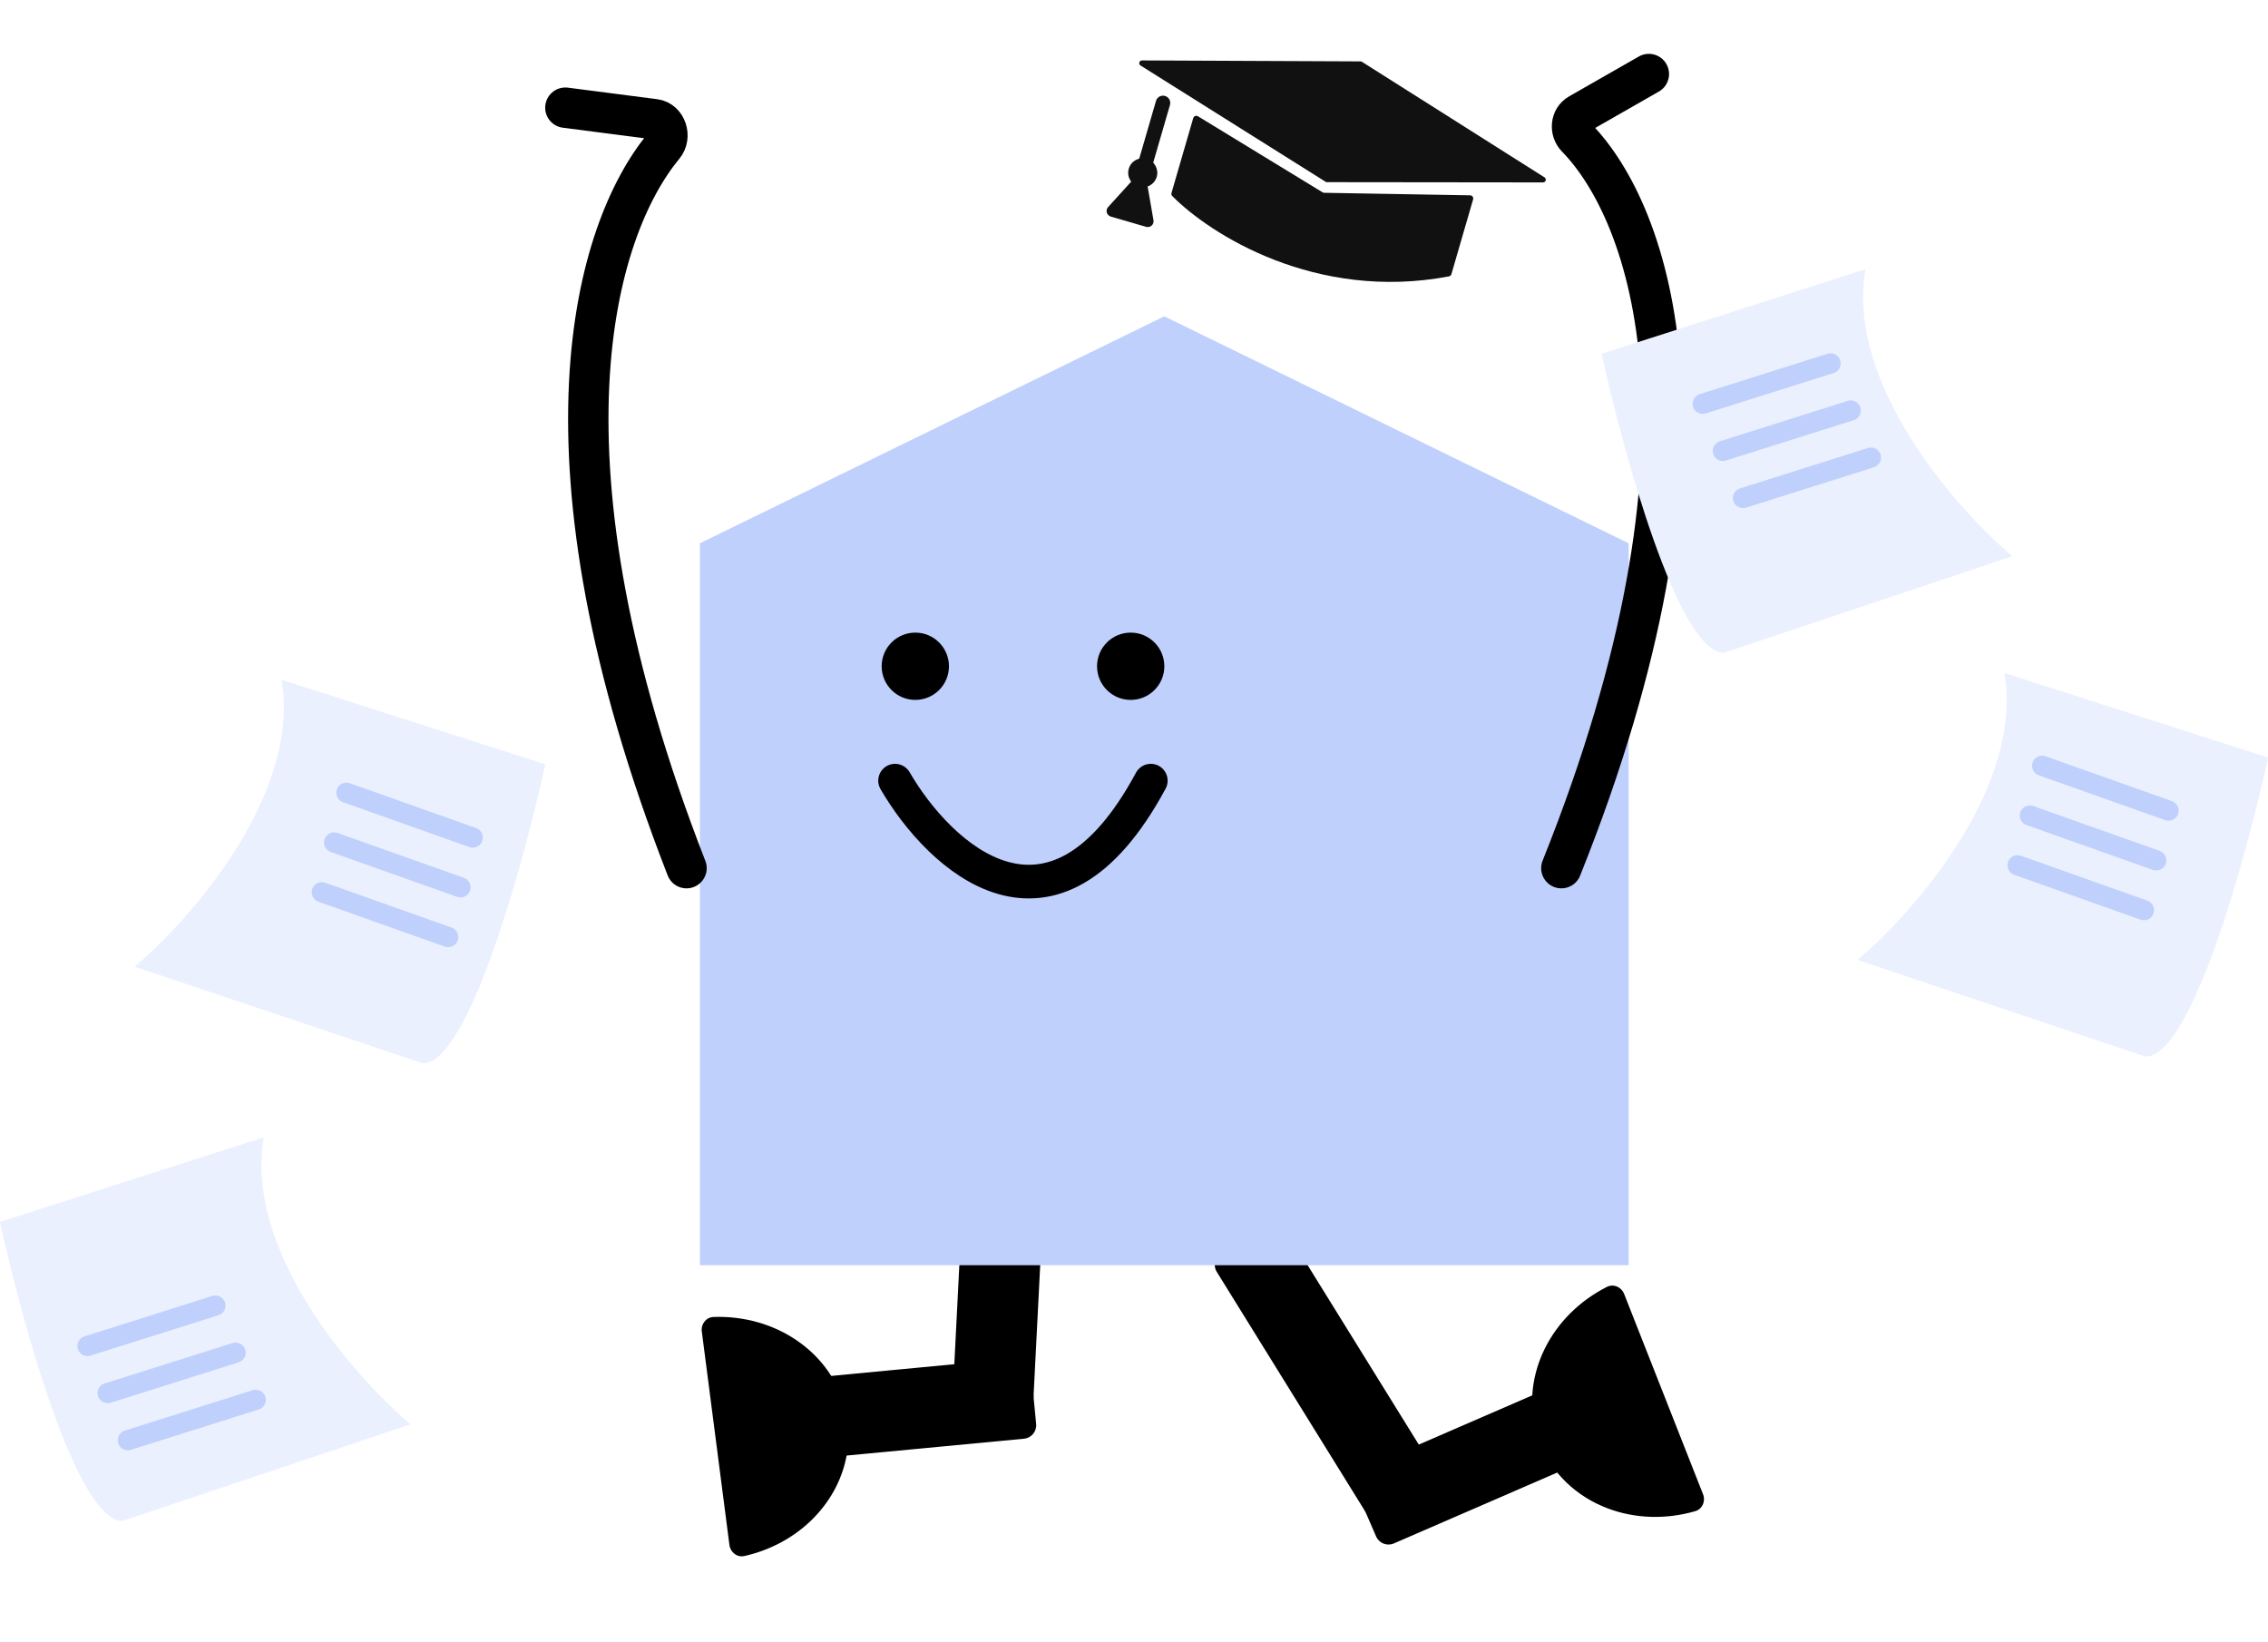
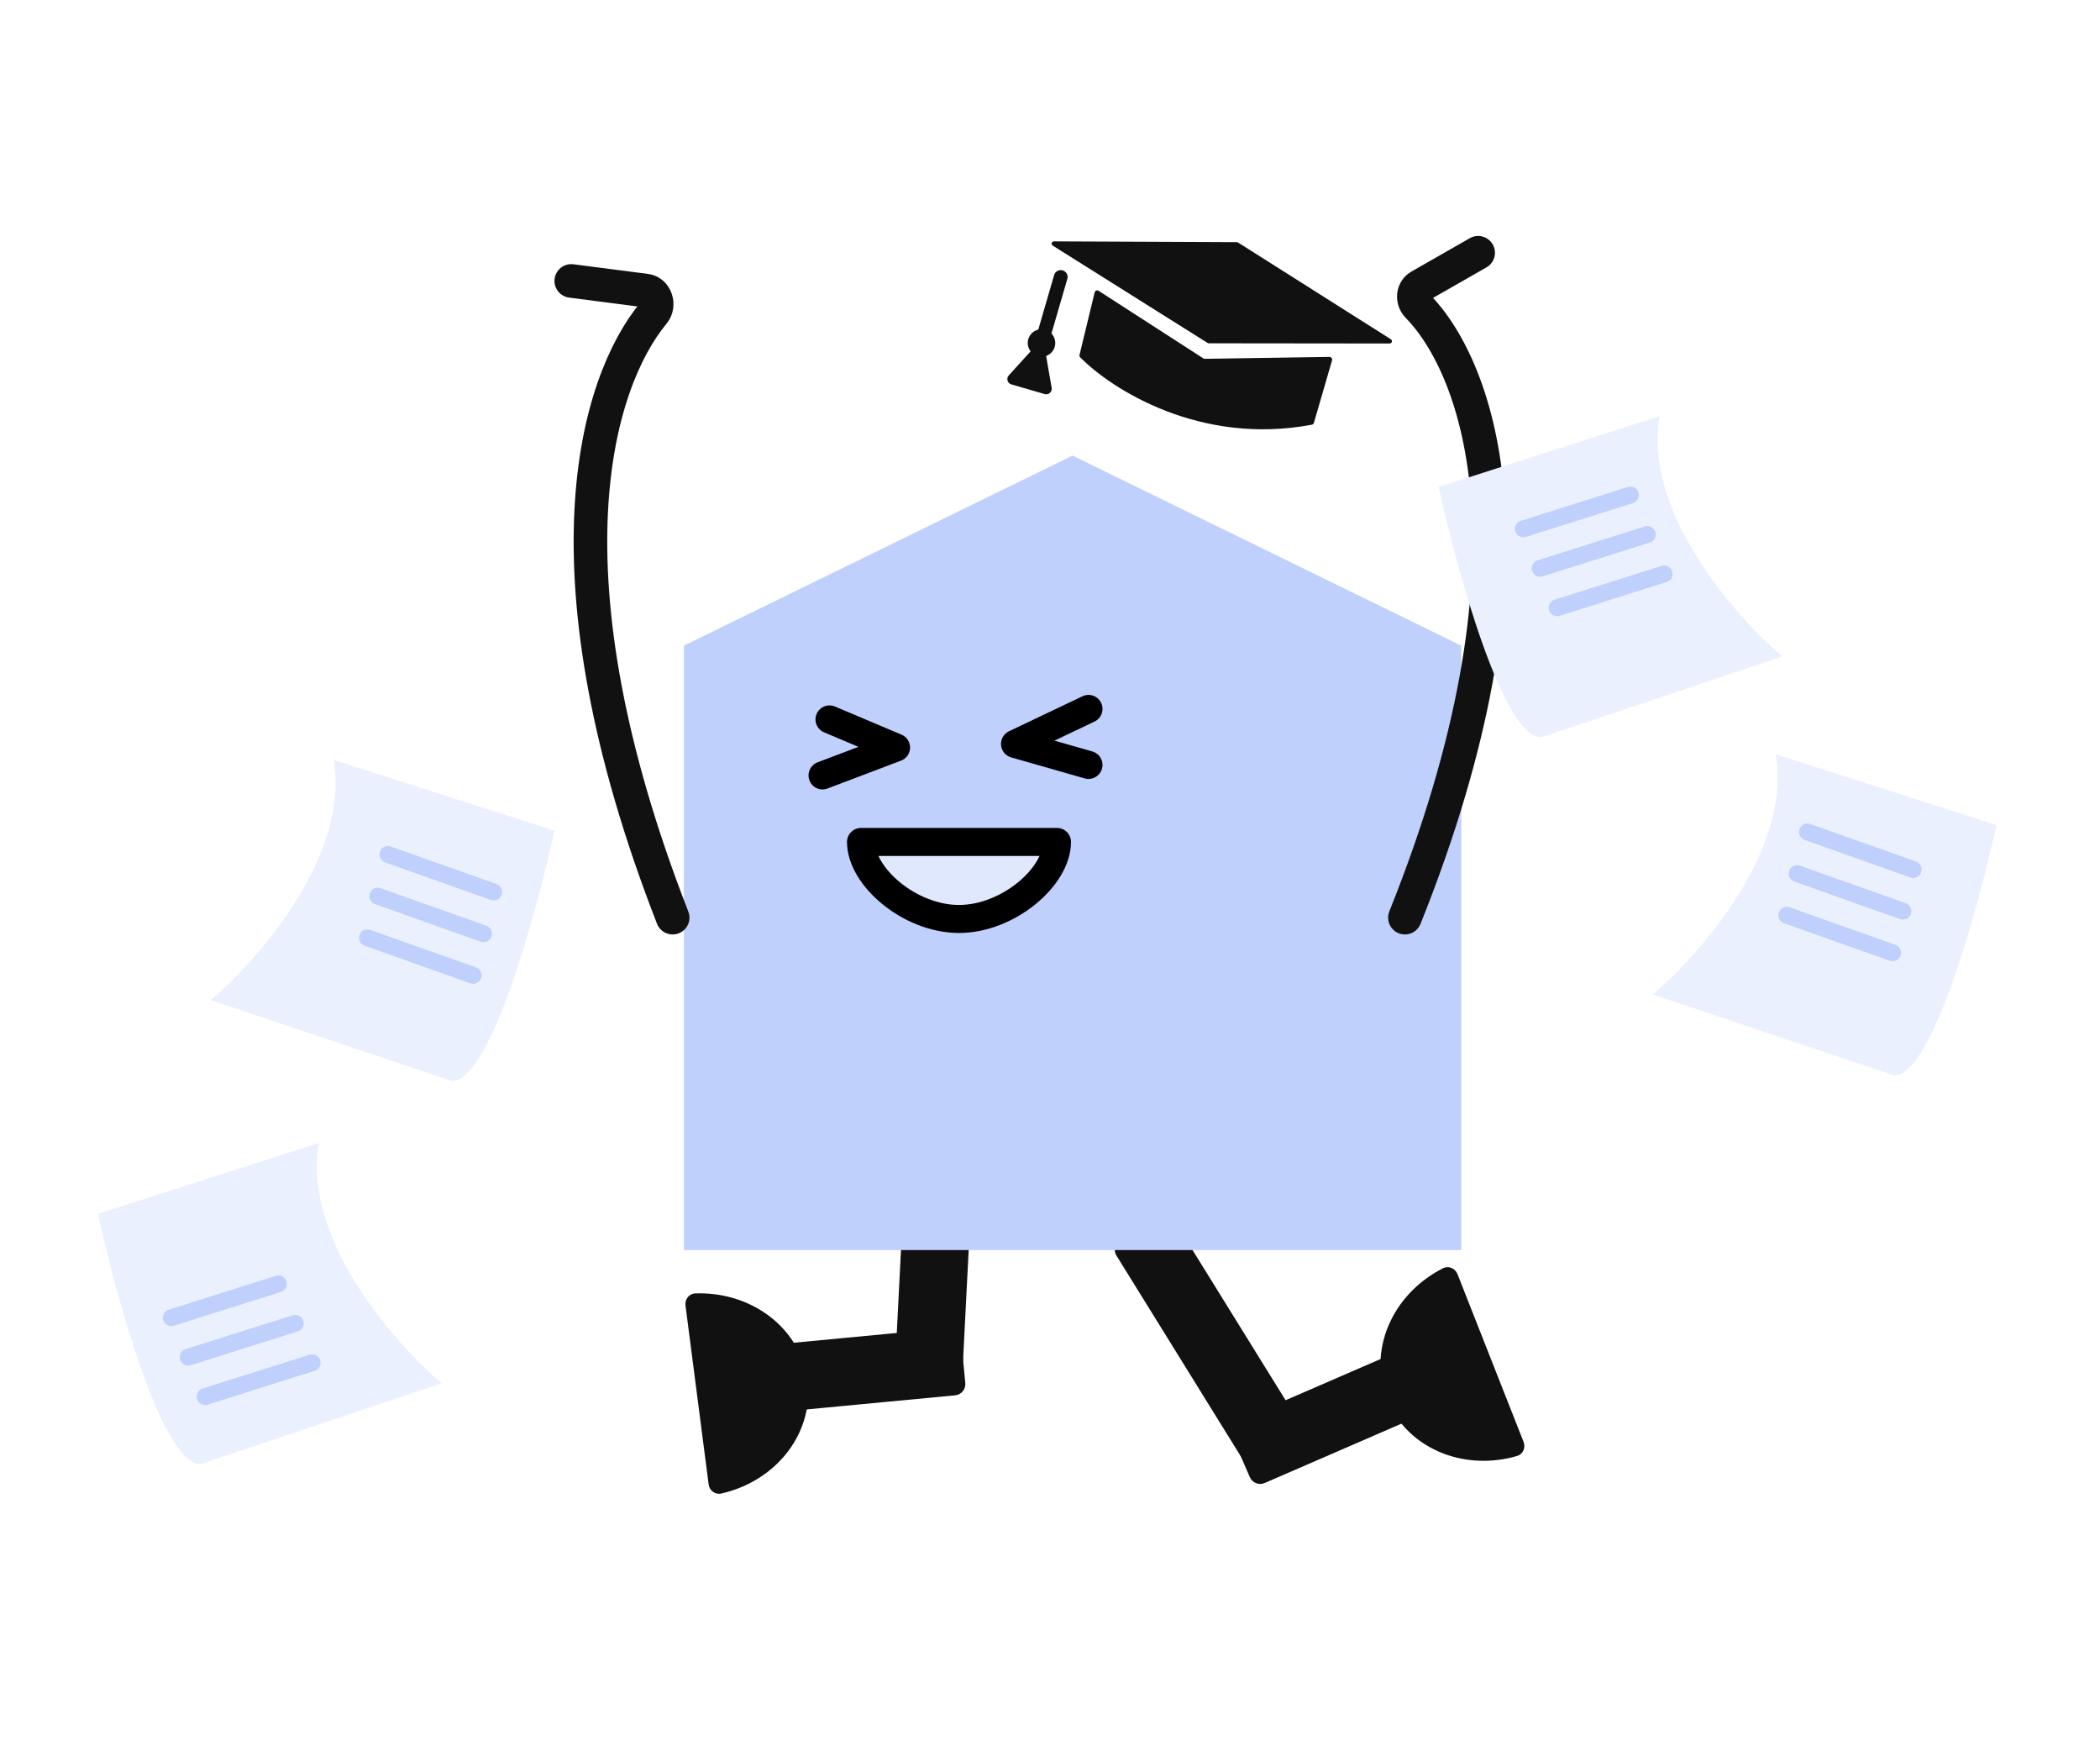
- <svg xmlns="http://www.w3.org/2000/svg" width="250" height="181" viewBox="0 0 250 181" fill="none">
-   <rect x="133.339" y="138.934" width="8.902" height="34.007" rx="1.484" transform="rotate(-31.7832 133.339 138.934)" fill="black" />
-   <rect x="152.279" y="170.726" width="8.902" height="26.405" rx="1.484" transform="rotate(-113.451 152.279 170.726)" fill="black" />
-   <path d="M179.026 142.63C178.725 141.868 177.86 141.487 177.128 141.856C174.129 143.37 171.698 145.779 170.266 148.69C168.625 152.028 168.433 155.755 169.731 159.05C171.029 162.345 173.711 164.938 177.189 166.26C180.221 167.413 183.642 167.516 186.868 166.577C187.654 166.348 188.028 165.479 187.727 164.717L183.377 153.674L179.026 142.63Z" fill="black" />
-   <rect width="8.902" height="34.007" rx="1.484" transform="matrix(-0.998713 -0.0507276 -0.0507276 0.998713 115.575 121.469)" fill="black" />
-   <rect width="8.902" height="26.405" rx="1.484" transform="matrix(-0.0945336 -0.995522 -0.995522 0.0945336 114.353 158.451)" fill="black" />
-   <path d="M77.359 146.766C77.254 145.953 77.828 145.202 78.647 145.172C82.005 145.049 85.296 145.984 87.956 147.842C91.005 149.973 92.973 153.143 93.428 156.655C93.882 160.168 92.786 163.734 90.379 166.571C88.28 169.045 85.335 170.787 82.056 171.522C81.257 171.702 80.51 171.121 80.405 170.309L78.882 158.537L77.359 146.766Z" fill="black" />
-   <path d="M77.151 59.888V139.468H179.526V59.888L128.339 34.867L77.151 59.888Z" fill="#BFD0FD" />
-   <path d="M98.662 86.053C103.538 94.451 116.004 106.207 126.852 86.053" stroke="black" stroke-width="3.709" stroke-linecap="round" stroke-linejoin="round" />
-   <circle cx="100.894" cy="73.443" r="3.709" fill="black" />
-   <circle cx="124.635" cy="73.443" r="3.709" fill="black" />
-   <path d="M172.108 95.698C190.954 48.694 181.897 23.468 173.776 15.162C173.034 14.402 173.13 13.09 174.052 12.563L181.752 8.16" stroke="black" stroke-width="4.451" stroke-linecap="round" />
-   <path d="M75.674 95.699C58.02 50.398 65.532 25.306 73.168 16.081C74.007 15.067 73.466 13.31 72.16 13.141L62.321 11.87" stroke="black" stroke-width="4.451" stroke-linecap="round" />
-   <path d="M149.97 6.767L125.88 6.661C125.577 6.66 125.461 7.056 125.718 7.218L146.116 20.035C146.163 20.065 146.219 20.081 146.276 20.081L170.089 20.107C170.391 20.107 170.506 19.712 170.251 19.551L150.129 6.814C150.082 6.784 150.026 6.768 149.97 6.767Z" fill="#111111" />
-   <path d="M129.133 21.269L131.53 13.015C131.595 12.794 131.851 12.695 132.048 12.815L145.785 21.2C145.838 21.233 145.898 21.25 145.961 21.251L162.052 21.531C162.282 21.535 162.446 21.756 162.381 21.977L159.987 30.221C159.95 30.346 159.845 30.442 159.717 30.466C145.022 33.249 133.37 25.819 129.214 21.604C129.126 21.515 129.098 21.389 129.133 21.269Z" fill="#111111" />
-   <path d="M128.195 11.347L126.271 17.97" stroke="#111111" stroke-width="1.604" stroke-linecap="round" />
-   <circle cx="125.964" cy="19.048" r="1.604" transform="rotate(16.1982 125.964 19.0483)" fill="#111111" />
-   <path d="M125.251 19.405C125.61 19.009 126.267 19.2 126.359 19.726L127.148 24.279C127.229 24.747 126.793 25.137 126.337 25.005L122.441 23.873C121.986 23.741 121.826 23.177 122.145 22.826L125.251 19.405Z" fill="#111111" />
-   <path d="M29.07 125.372C26.912 137.891 38.959 151.676 45.253 157.003L13.486 167.658C8.451 167.658 2.397 145.682 -2.28882e-05 134.695L29.07 125.372Z" fill="#EAF0FE" />
-   <path d="M9.647 148.37L23.742 143.918" stroke="#BFD0FD" stroke-width="2.226" stroke-linecap="round" />
-   <path d="M11.871 153.562L25.966 149.111" stroke="#BFD0FD" stroke-width="2.226" stroke-linecap="round" />
-   <path d="M14.095 158.756L28.19 154.305" stroke="#BFD0FD" stroke-width="2.226" stroke-linecap="round" />
-   <path d="M205.623 29.675C203.465 42.194 215.512 55.978 221.806 61.306L190.039 71.96C185.004 71.96 178.951 49.985 176.553 38.998L205.623 29.675Z" fill="#EAF0FE" />
-   <path d="M187.685 44.512L201.78 40.061" stroke="#BFD0FD" stroke-width="2.226" stroke-linecap="round" />
-   <path d="M189.909 49.705L204.004 45.254" stroke="#BFD0FD" stroke-width="2.226" stroke-linecap="round" />
-   <path d="M192.133 54.898L206.228 50.447" stroke="#BFD0FD" stroke-width="2.226" stroke-linecap="round" />
-   <path d="M31.033 74.927C33.19 87.447 21.143 101.231 14.85 106.558L46.616 117.213C51.651 117.213 57.705 95.238 60.102 84.25L31.033 74.927Z" fill="#EAF0FE" />
-   <path d="M38.182 87.382L52.112 92.325" stroke="#BFD0FD" stroke-width="2.226" stroke-linecap="round" />
-   <path d="M36.828 92.867L50.758 97.81" stroke="#BFD0FD" stroke-width="2.226" stroke-linecap="round" />
-   <path d="M35.474 98.352L49.404 103.295" stroke="#BFD0FD" stroke-width="2.226" stroke-linecap="round" />
-   <path d="M220.938 74.185C223.096 86.704 211.048 100.489 204.755 105.816L236.522 116.471C241.556 116.471 247.61 94.496 250.008 83.508L220.938 74.185Z" fill="#EAF0FE" />
-   <path d="M225.105 84.414L239.036 89.357" stroke="#BFD0FD" stroke-width="2.226" stroke-linecap="round" />
-   <path d="M223.751 89.898L237.681 94.842" stroke="#BFD0FD" stroke-width="2.226" stroke-linecap="round" />
-   <path d="M222.397 95.383L236.327 100.327" stroke="#BFD0FD" stroke-width="2.226" stroke-linecap="round" />
+ <svg xmlns="http://www.w3.org/2000/svg" width="300" height="250" viewBox="0 0 300 250" fill="none">
+   <rect x="158.647" y="177.96" width="9.657" height="36.889" rx="1.609" transform="rotate(-31.7832 158.647 177.96)" fill="#111111" />
+   <rect x="179.19" y="212.447" width="9.657" height="28.643" rx="1.609" transform="rotate(-113.451 179.19 212.447)" fill="#111111" />
+   <path d="M208.212 181.969C207.886 181.142 206.948 180.729 206.154 181.13C202.9 182.772 200.263 185.385 198.71 188.543C196.93 192.164 196.721 196.207 198.129 199.781C199.537 203.355 202.448 206.169 206.219 207.602C209.509 208.853 213.219 208.965 216.719 207.946C217.572 207.698 217.977 206.756 217.652 205.929L212.932 193.949L208.212 181.969Z" fill="#111111" />
+   <rect width="9.657" height="36.889" rx="1.609" transform="matrix(-0.998713 -0.0507276 -0.0507276 0.998713 139.373 159.014)" fill="#111111" />
+   <rect width="9.657" height="28.643" rx="1.609" transform="matrix(-0.0945336 -0.995522 -0.995522 0.0945336 138.052 199.131)" fill="#111111" />
+   <path d="M97.929 186.455C97.815 185.574 98.438 184.759 99.326 184.726C102.968 184.593 106.539 185.607 109.424 187.623C112.732 189.934 114.867 193.373 115.36 197.183C115.853 200.993 114.663 204.862 112.053 207.939C109.776 210.623 106.581 212.512 103.024 213.31C102.157 213.505 101.348 212.875 101.233 211.994L99.581 199.225L97.929 186.455Z" fill="#111111" />
+   <path d="M97.695 92.213V178.539H208.749V92.213L153.222 65.071L97.695 92.213Z" fill="#BFD0FD" />
+   <path d="M200.703 131.059C221.146 80.07 211.322 52.706 202.513 43.695C201.707 42.871 201.811 41.448 202.812 40.876L211.165 36.1" stroke="#111111" stroke-width="4.8" stroke-linecap="round" />
+   <path d="M96.094 131.06C76.943 81.918 85.092 54.699 93.375 44.692C94.285 43.592 93.698 41.686 92.282 41.503L81.609 40.124" stroke="#111111" stroke-width="4.8" stroke-linecap="round" />
+   <path d="M176.696 34.589L150.564 34.474C150.235 34.472 150.11 34.903 150.389 35.078L172.515 48.981C172.567 49.014 172.628 49.031 172.689 49.031L198.521 49.059C198.849 49.06 198.973 48.631 198.697 48.456L176.87 34.64C176.818 34.607 176.758 34.589 176.696 34.589Z" fill="#111111" />
+   <path d="M154.219 50.686L156.377 41.767C156.438 41.513 156.731 41.396 156.95 41.537L171.906 51.186C171.968 51.226 172.042 51.247 172.117 51.246L189.925 50.977C190.179 50.974 190.365 51.217 190.294 51.462L187.701 60.388C187.662 60.524 187.547 60.627 187.408 60.654C171.459 63.674 158.813 55.603 154.312 51.033C154.221 50.941 154.189 50.812 154.219 50.686Z" fill="#111111" />
+   <path d="M151.533 39.557L149.177 47.668" stroke="#111111" stroke-width="1.964" stroke-linecap="round" />
+   <circle cx="148.786" cy="48.989" r="1.964" transform="rotate(16.1982 148.786 48.989)" fill="#111111" />
+   <path d="M147.915 49.425C148.354 48.941 149.159 49.175 149.27 49.819L150.237 55.395C150.337 55.967 149.802 56.446 149.244 56.284L144.473 54.898C143.915 54.736 143.72 54.045 144.111 53.615L147.915 49.425Z" fill="#111111" />
+   <path d="M45.534 163.248C43.193 176.829 56.262 191.782 63.089 197.561L28.629 209.118C23.168 209.118 16.601 185.28 14 173.361L45.534 163.248Z" fill="#EAF0FE" />
+   <path d="M24.472 188.195L39.762 183.367" stroke="#BFD0FD" stroke-width="2.414" stroke-linecap="round" />
+   <path d="M26.889 193.829L42.179 189" stroke="#BFD0FD" stroke-width="2.414" stroke-linecap="round" />
+   <path d="M29.298 199.462L44.588 194.634" stroke="#BFD0FD" stroke-width="2.414" stroke-linecap="round" />
+   <path d="M237.065 59.438C234.724 73.019 247.793 87.972 254.62 93.751L220.16 105.309C214.699 105.309 208.132 81.471 205.531 69.552L237.065 59.438Z" fill="#EAF0FE" />
+   <path d="M217.619 75.533L232.909 70.705" stroke="#BFD0FD" stroke-width="2.414" stroke-linecap="round" />
+   <path d="M220.036 81.166L235.326 76.338" stroke="#BFD0FD" stroke-width="2.414" stroke-linecap="round" />
+   <path d="M222.445 86.8L237.735 81.972" stroke="#BFD0FD" stroke-width="2.414" stroke-linecap="round" />
+   <path d="M47.672 108.527C50.013 122.107 36.944 137.06 30.117 142.839L64.577 154.397C70.039 154.397 76.605 130.559 79.206 118.64L47.672 108.527Z" fill="#EAF0FE" />
+   <path d="M55.425 122.037L70.536 127.399" stroke="#BFD0FD" stroke-width="2.414" stroke-linecap="round" />
+   <path d="M53.959 127.987L69.07 133.349" stroke="#BFD0FD" stroke-width="2.414" stroke-linecap="round" />
+   <path d="M52.484 133.937L67.595 139.299" stroke="#BFD0FD" stroke-width="2.414" stroke-linecap="round" />
+   <path d="M253.672 107.723C256.013 121.303 242.944 136.256 236.117 142.035L270.577 153.593C276.039 153.593 282.605 129.755 285.206 117.836L253.672 107.723Z" fill="#EAF0FE" />
+   <path d="M258.193 118.818L273.304 124.18" stroke="#BFD0FD" stroke-width="2.414" stroke-linecap="round" />
+   <path d="M256.727 124.768L271.838 130.131" stroke="#BFD0FD" stroke-width="2.414" stroke-linecap="round" />
+   <path d="M255.252 130.718L270.364 136.08" stroke="#BFD0FD" stroke-width="2.414" stroke-linecap="round" />
+   <path d="M155.5 101.248L145 106.248L155.5 109.248" stroke="black" stroke-width="4" stroke-linecap="round" stroke-linejoin="round" />
+   <path d="M117.504 110.748L128.009 106.765L118.5 102.748" stroke="black" stroke-width="4" stroke-linecap="round" stroke-linejoin="round" />
+   <path d="M151 120.248H123C123.003 125.248 129.992 131.248 136.997 131.248C143.999 131.248 151 125.248 151 120.248Z" fill="#E0E8FE" stroke="black" stroke-width="4" stroke-linecap="round" stroke-linejoin="round" />
</svg>
